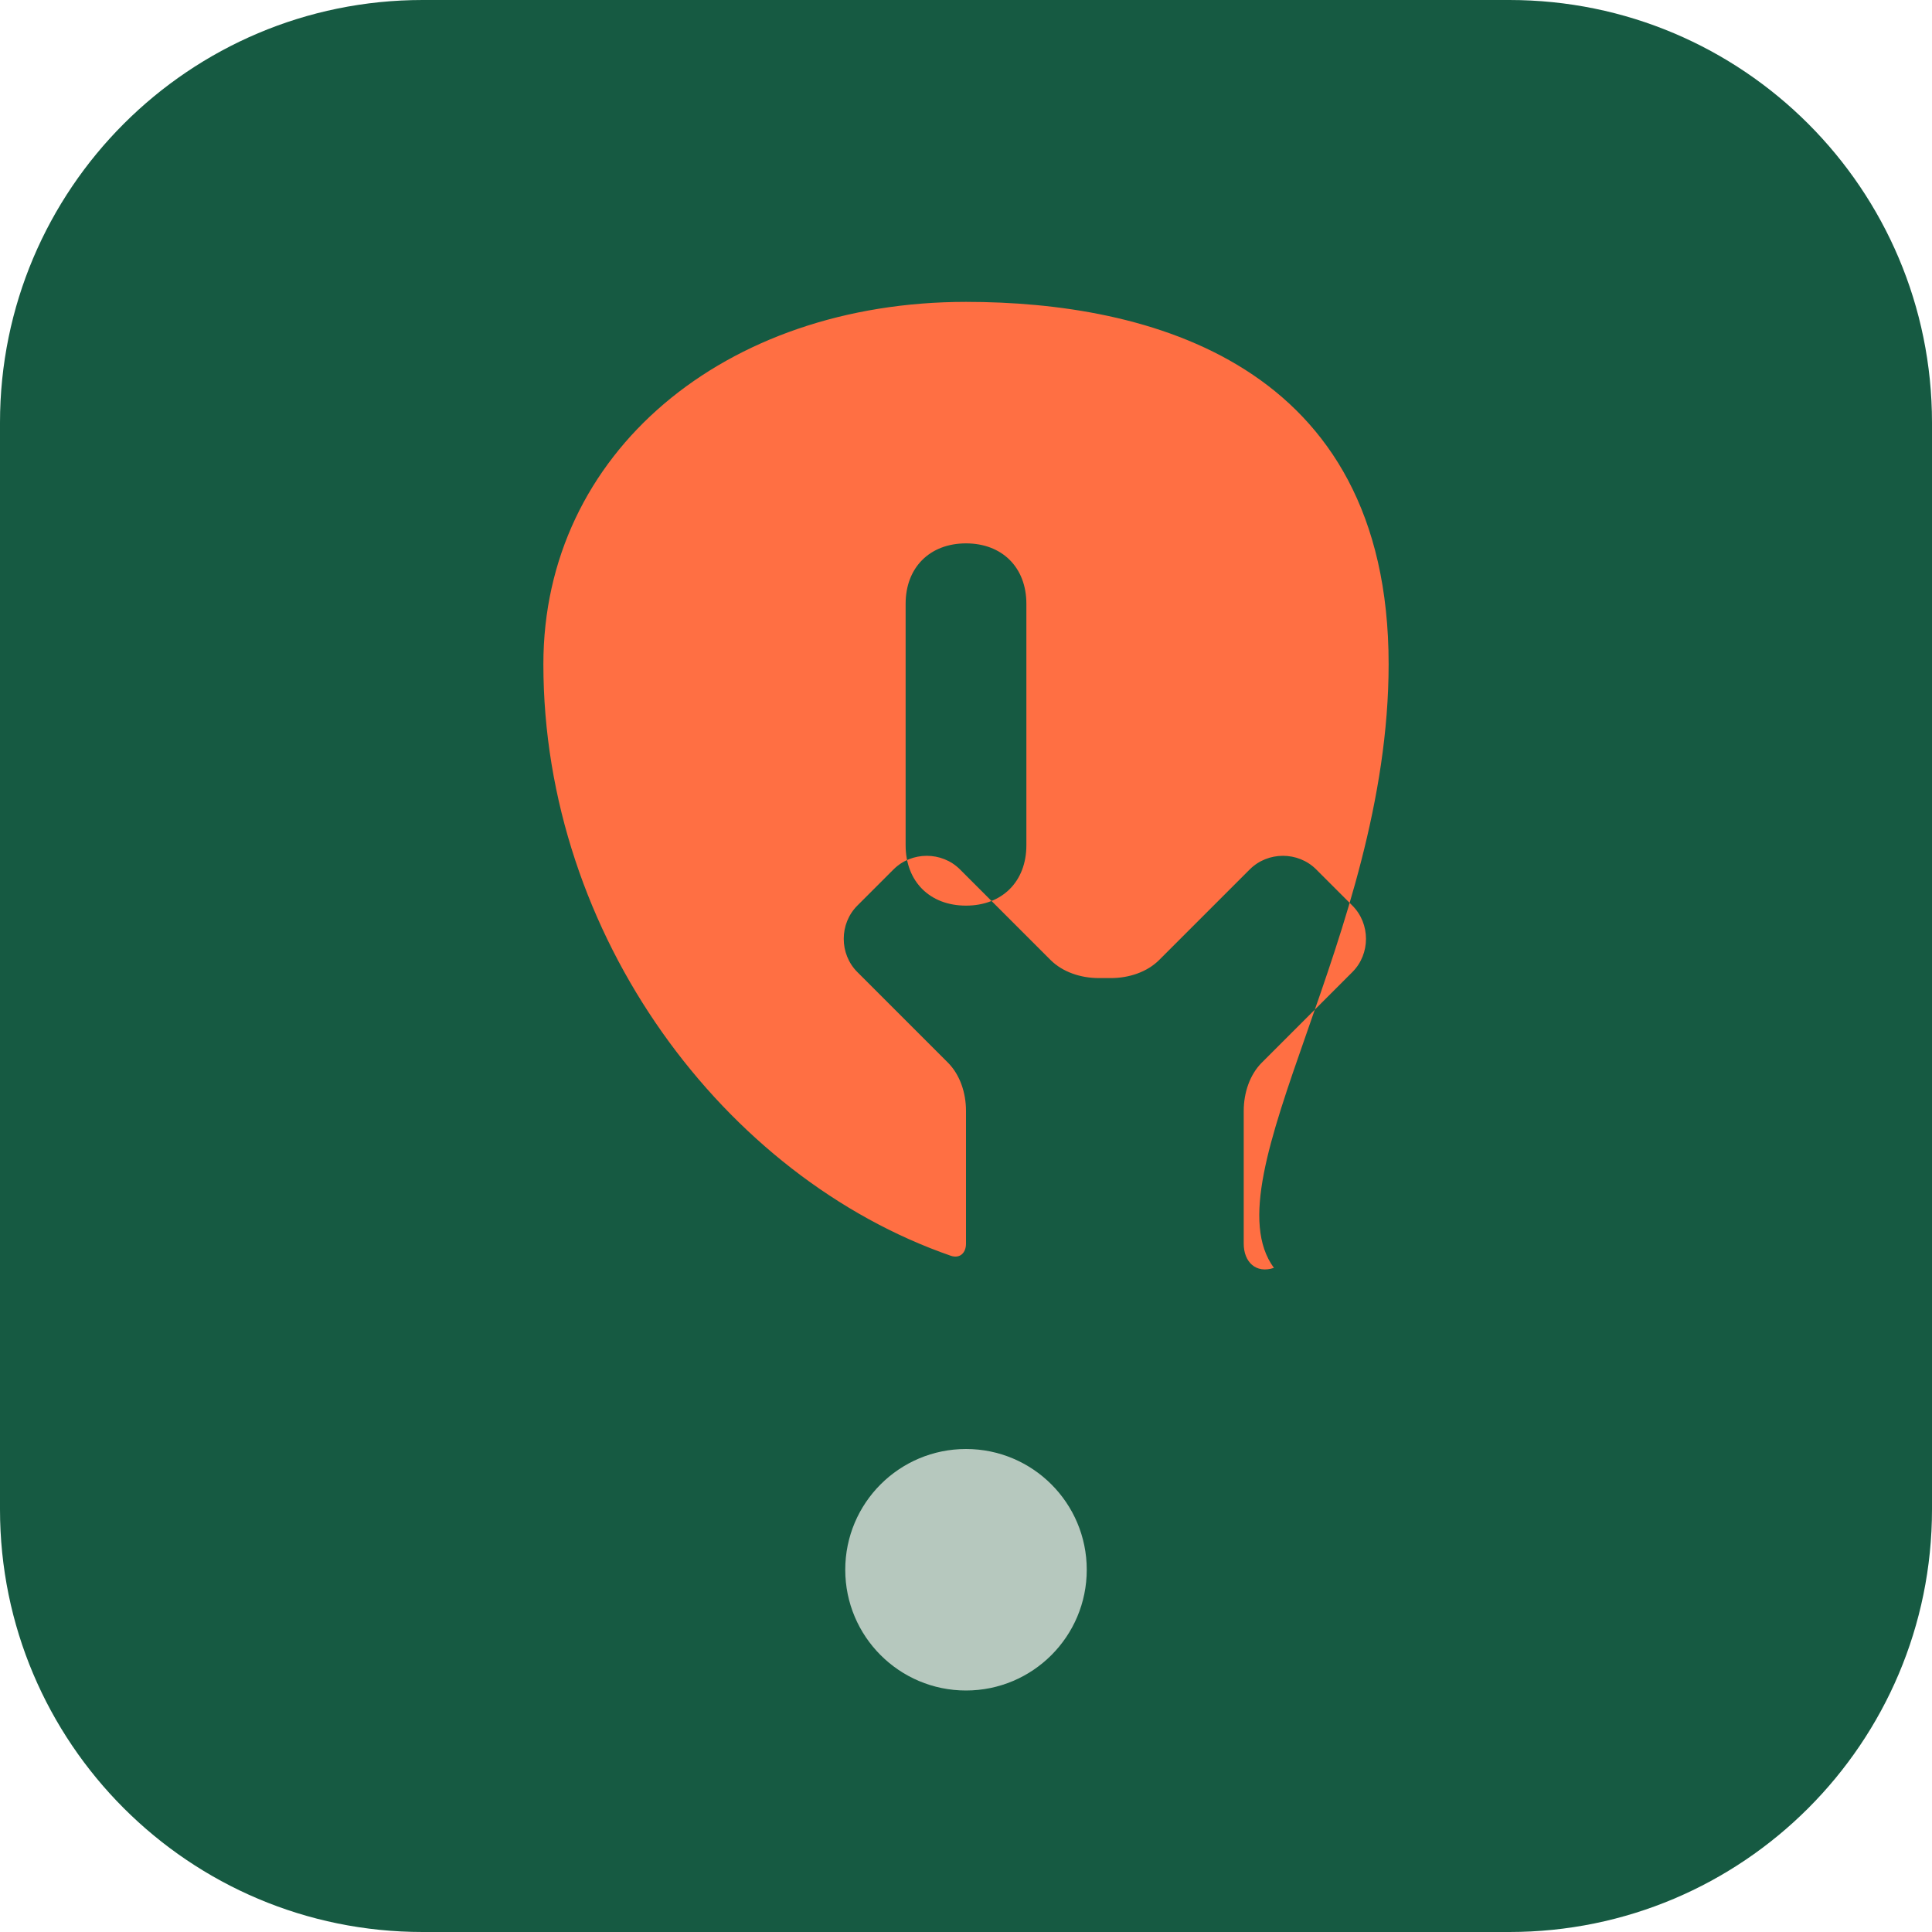
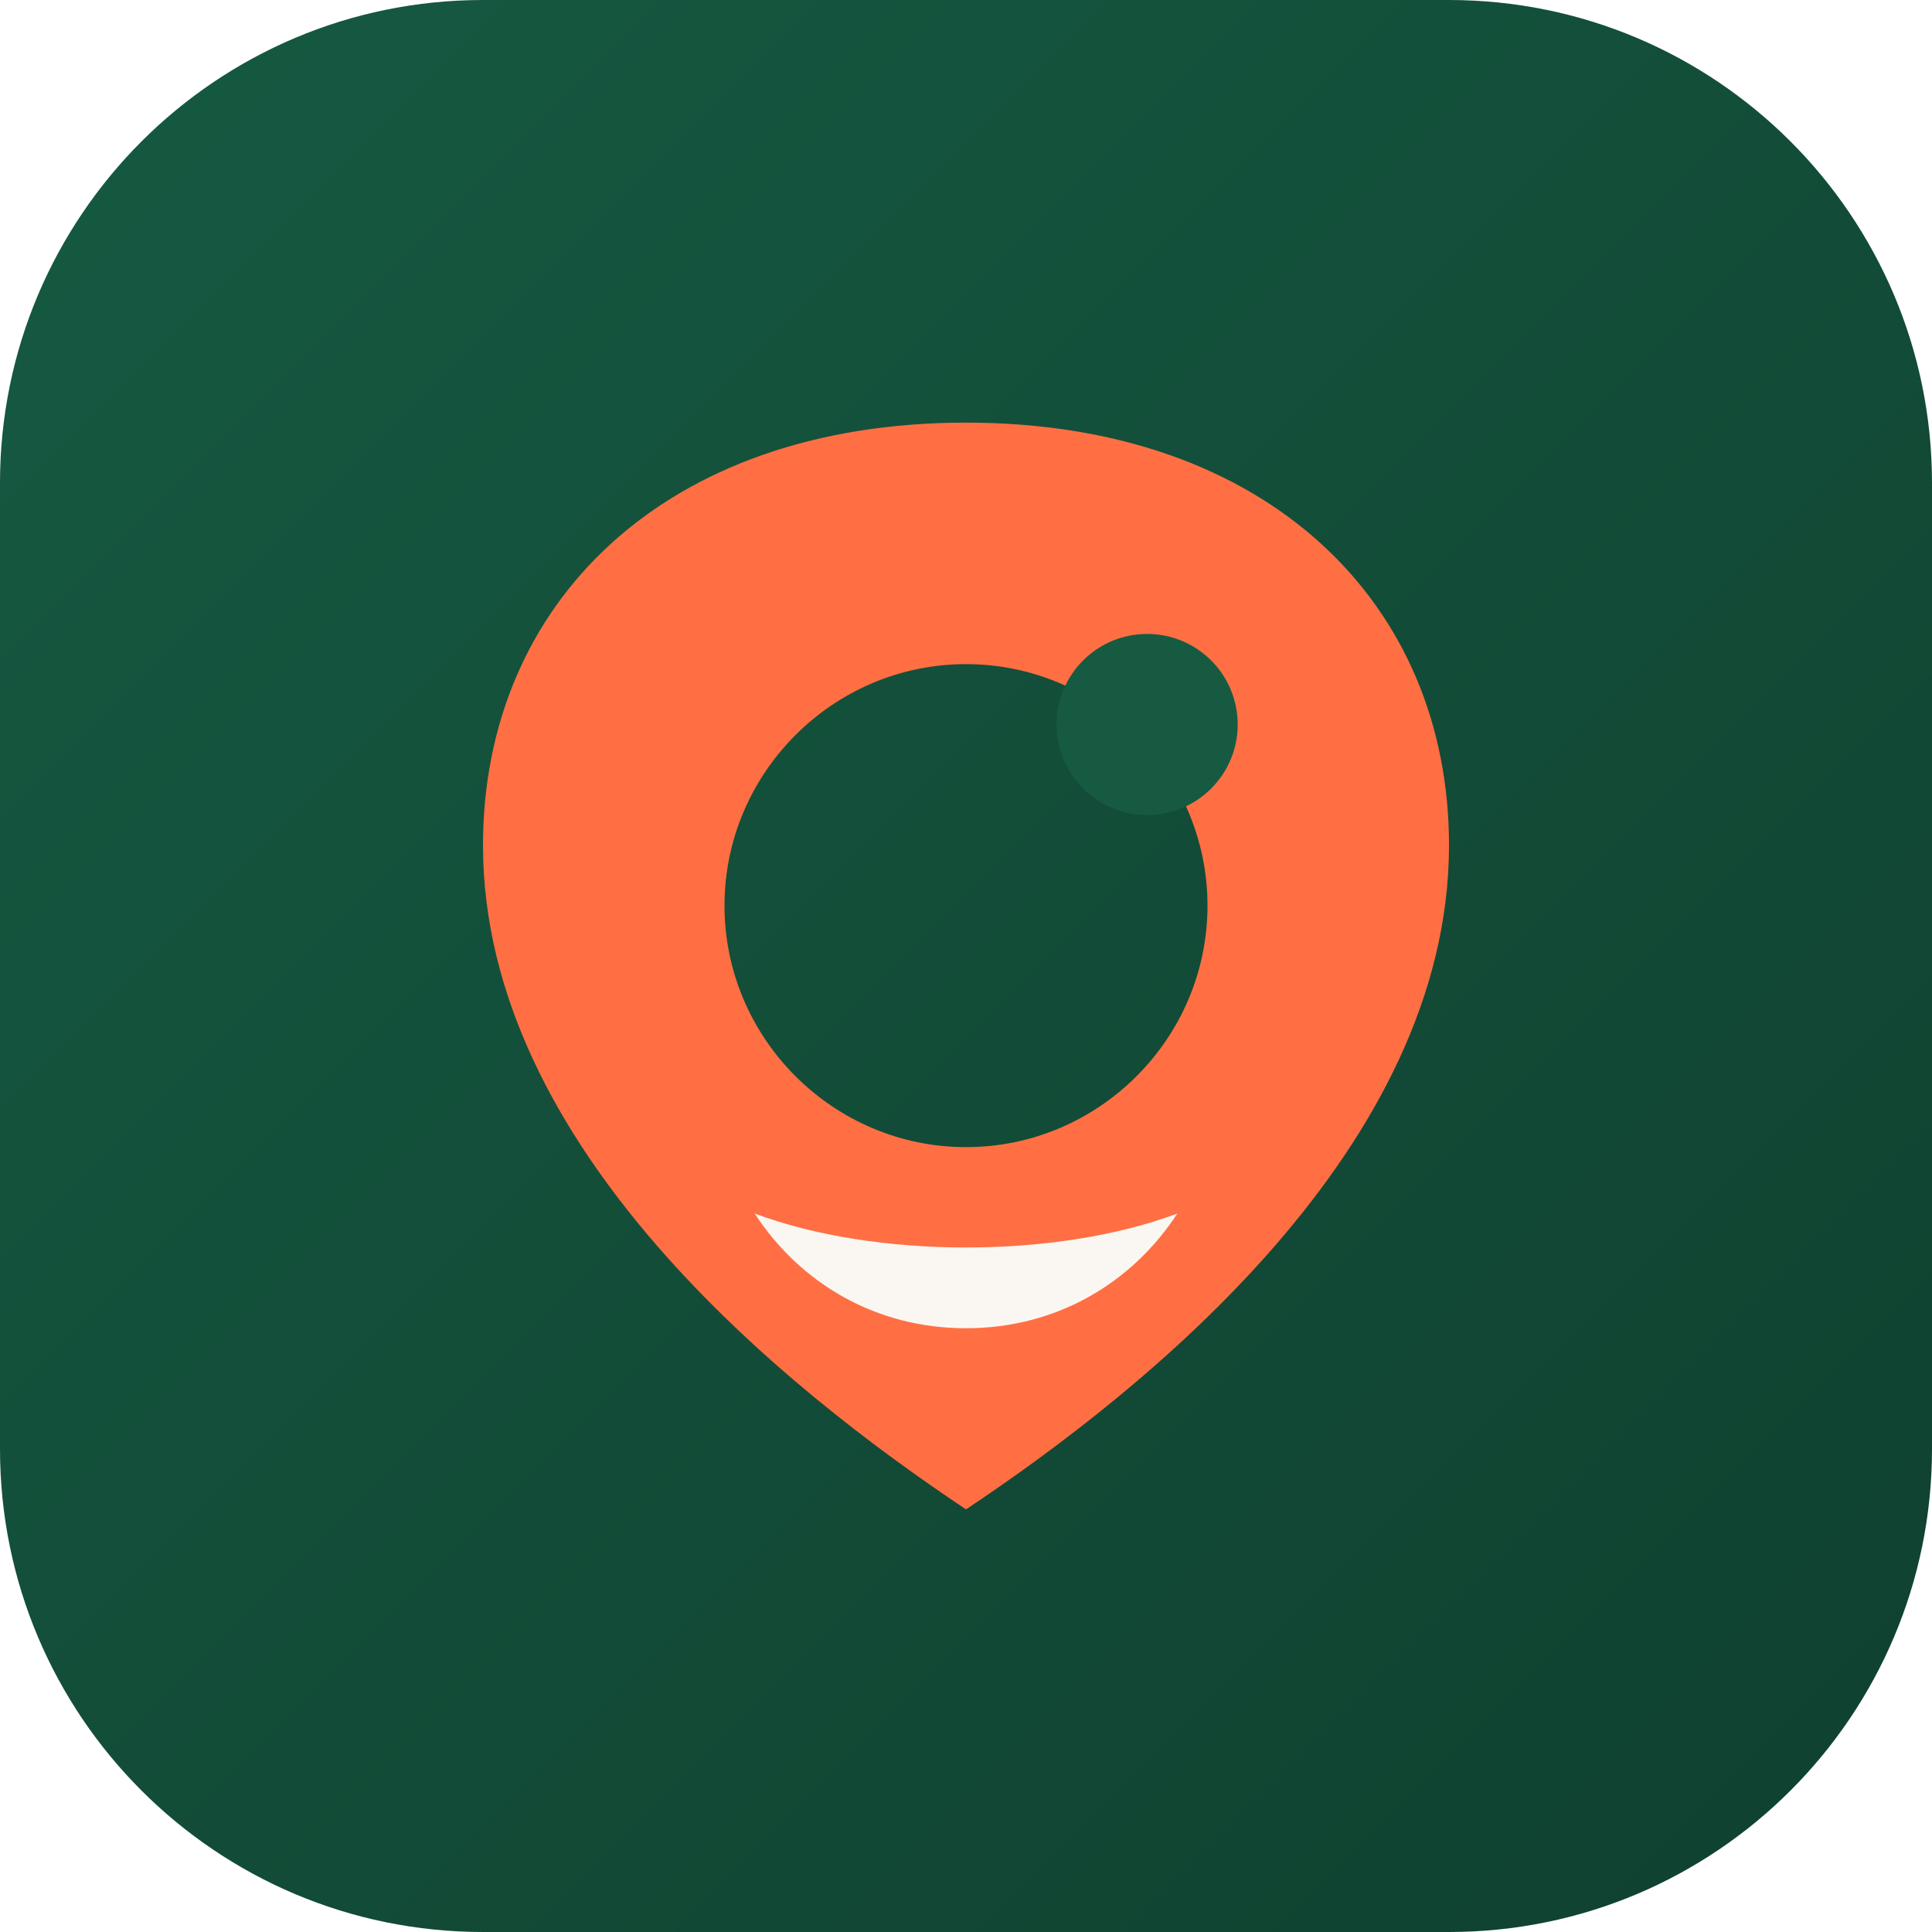
<svg xmlns="http://www.w3.org/2000/svg" viewBox="0 0 64 64">
-   <rect width="64" height="64" rx="14" fill="#165A42" />
-   <path d="M32 10C24 10 18 15 18 22c0 9 6 17 13.5 19.6.3.1.5-.1.5-.4v-4.4c0-.6-.2-1.2-.6-1.6l-3-3c-.6-.6-.6-1.6 0-2.2l1.2-1.2c.6-.6 1.6-.6 2.2 0l3 3c.4.4 1 .6 1.6.6h.4c.6 0 1.2-.2 1.6-.6l3-3c.6-.6 1.6-.6 2.2 0l1.2 1.2c.6.6.6 1.6 0 2.2l-3 3c-.4.4-.6 1-.6 1.6v4.4c0 .6.4 1 1 .8C40 39 46 31 46 22c0-10-8-12-14-12zm-2 10c0-1.2.8-2 2-2s2 .8 2 2v8c0 1.2-.8 2-2 2s-2-.8-2-2v-8z" fill="#FF6F43" />
-   <circle cx="32" cy="52" r="4" fill="#FAF7F2" opacity="0.7" />
+   <defs>
+     <linearGradient id="bgGrad" x1="0%" y1="0%" x2="100%" y2="100%">
+       <stop offset="0%" stop-color="#165A42" />
+       <stop offset="100%" stop-color="#0F402F" />
+     </linearGradient>
+   </defs>
+   <rect width="64" height="64" rx="16" fill="url(#bgGrad)" />
+   <path d="M32 14C22 14 16 20 16 28c0 10 10 18 16 22 6-4 16-12 16-22 0-8-6-14-16-14zm0 24c-4.4 0-8-3.6-8-8s3.6-8 8-8 8 3.6 8 8-3.6 8-8 8z" fill="#FF6F43" />
+   <circle cx="38" cy="24" r="3" fill="#165A42" />
+   <path d="M32 44c-3 0-5.5-1.5-7-3.8 4 1.5 10 1.5 14 0-1.5 2.3-4 3.8-7 3.8z" fill="#FAF7F2" />
</svg>
